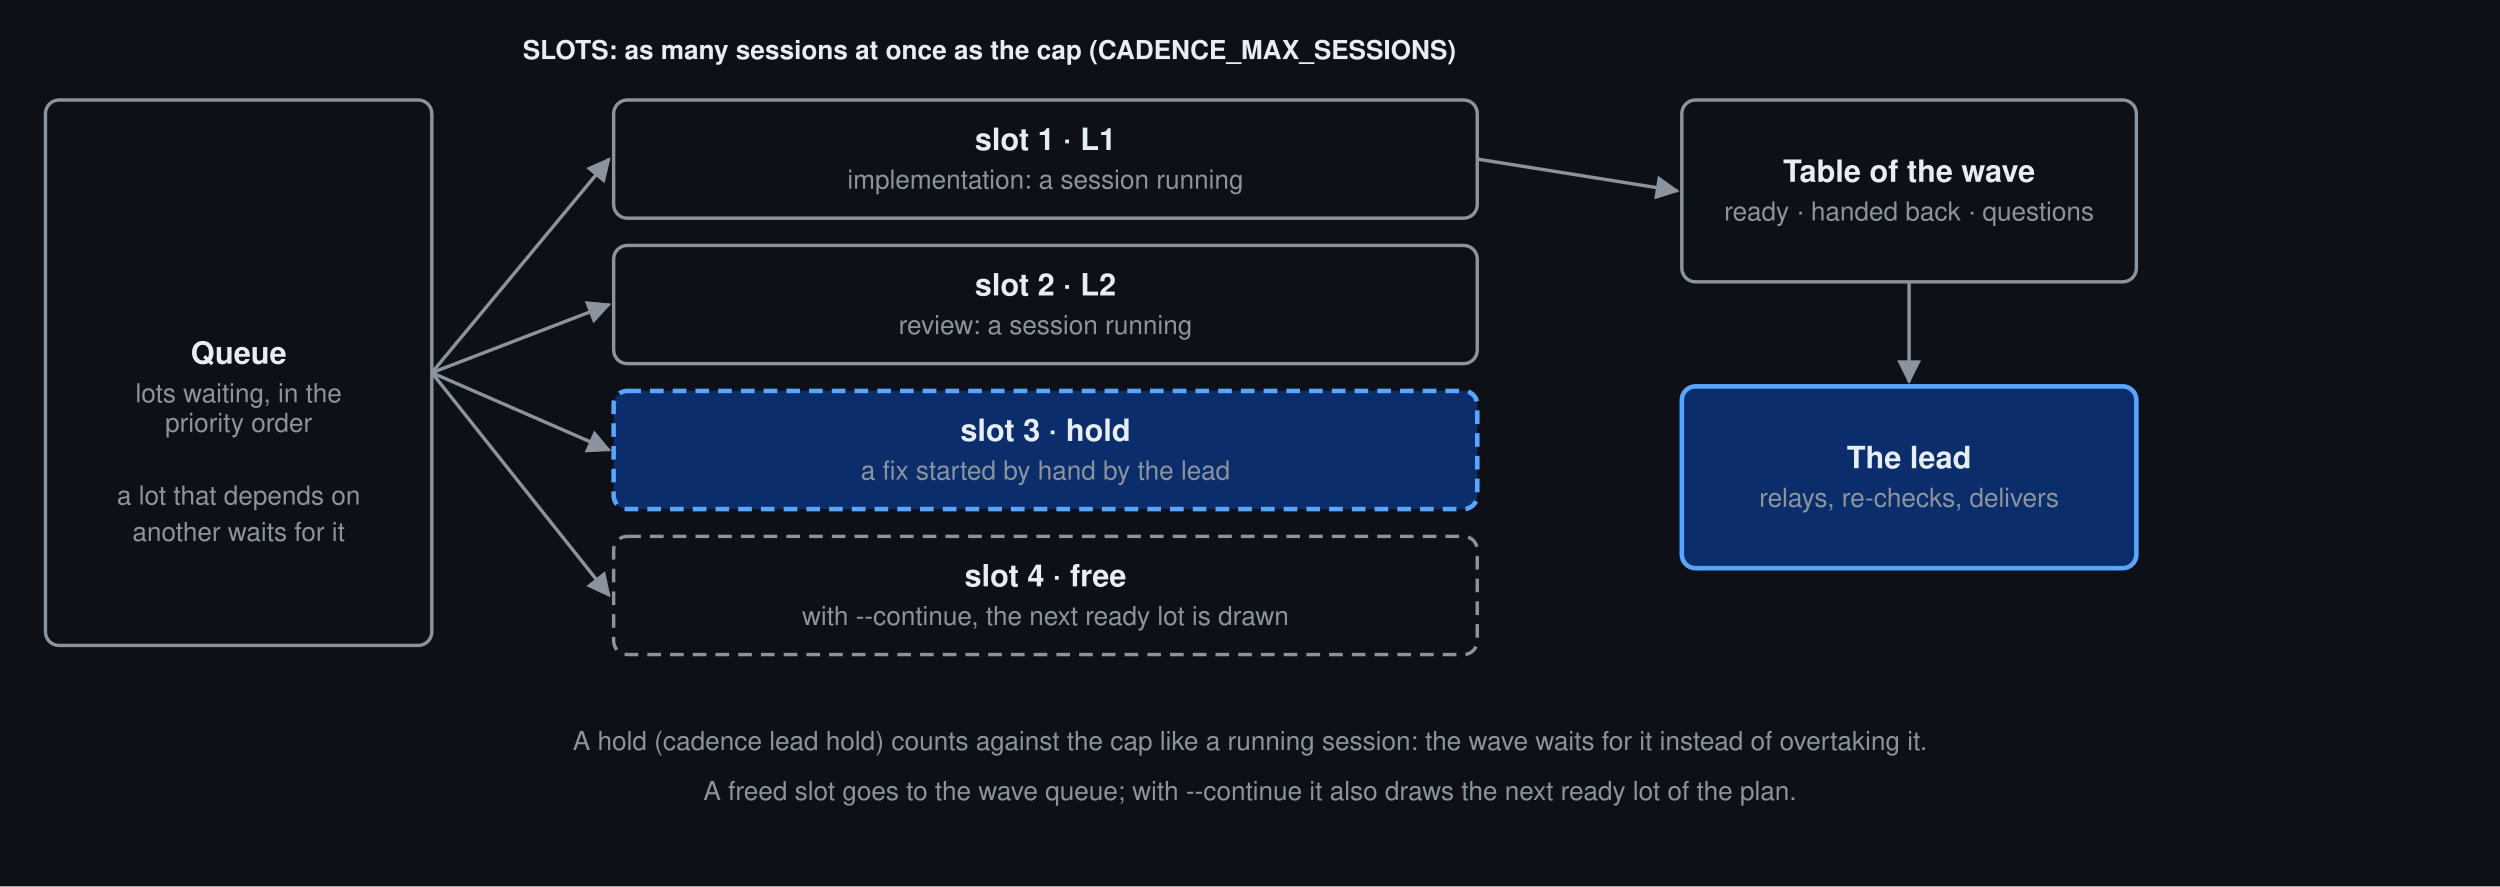
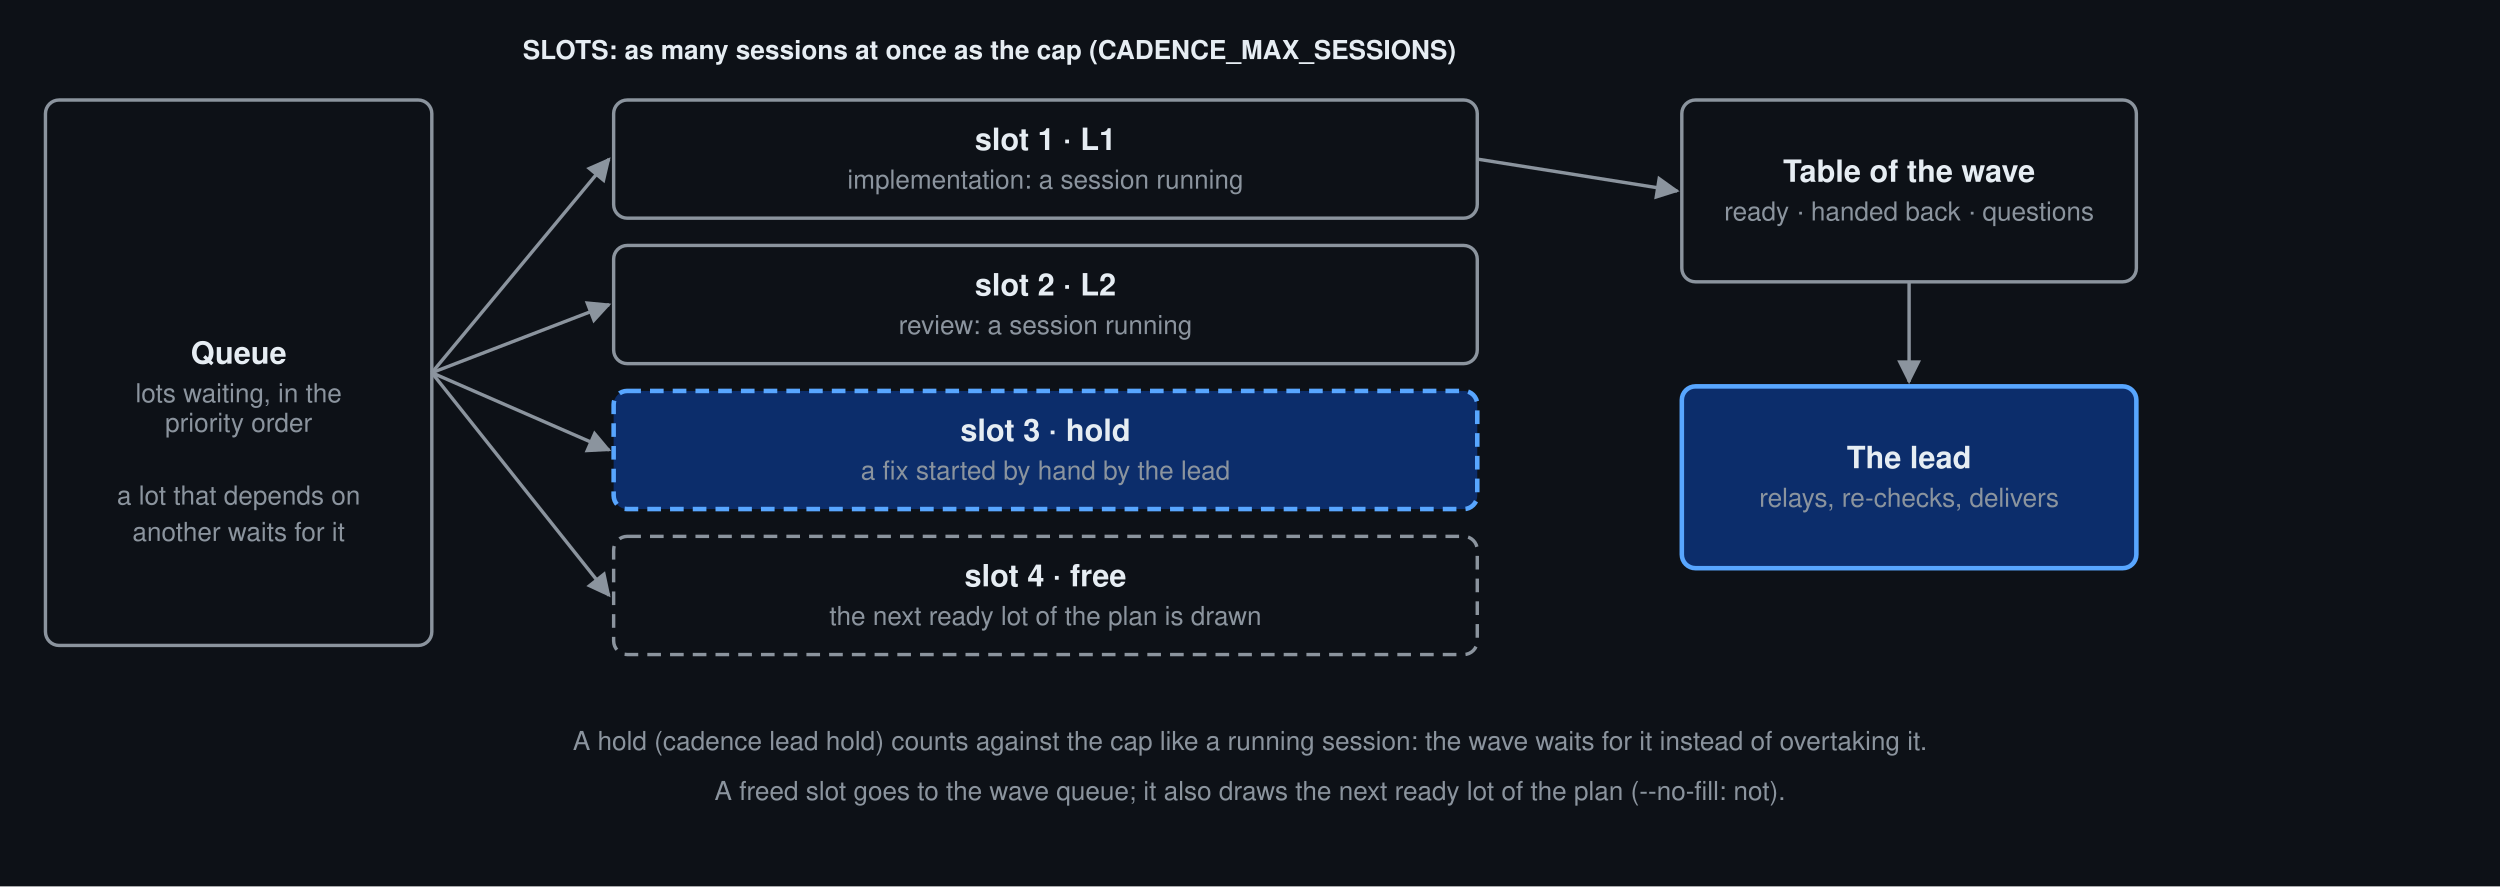
<svg xmlns="http://www.w3.org/2000/svg" viewBox="0 0 1100 390" width="1100" height="390" role="img" font-family="-apple-system,BlinkMacSystemFont,'Segoe UI',Helvetica,Arial,sans-serif" font-size="13" fill="#e6edf3">
  <defs>
    <marker id="arr" viewBox="0 0 10 10" refX="9" refY="5" markerWidth="7" markerHeight="7" orient="auto-start-reverse">
      <path d="M0,0 L10,5 L0,10 z" fill="#8b949e" />
    </marker>
  </defs>
  <rect width="1100" height="390" fill="#0d1117" />
  <rect x="20" y="44" width="170" height="240" rx="6" fill="#0d1117" stroke="#8b949e" stroke-width="1.5" />
  <text x="105" y="160" text-anchor="middle" font-weight="600" font-size="13.5" fill="#e6edf3">Queue</text>
  <text x="105" y="177" text-anchor="middle" font-size="11.5" fill="#8b949e">lots waiting, in the</text>
  <text x="105" y="190" text-anchor="middle" font-size="11.5" fill="#8b949e">priority order</text>
  <text x="105" y="222" text-anchor="middle" font-size="11.5" fill="#8b949e">a lot that depends on</text>
  <text x="105" y="238" text-anchor="middle" font-size="11.5" fill="#8b949e">another waits for it</text>
  <text x="230" y="26" text-anchor="start" font-size="11.5" font-weight="600" fill="#e6edf3">SLOTS: as many sessions at once as the cap (CADENCE_MAX_SESSIONS)</text>
  <rect x="270" y="44" width="380" height="52" rx="6" fill="#0d1117" stroke="#8b949e" stroke-width="1.5" />
  <text x="460" y="66" text-anchor="middle" font-weight="600" font-size="13.5" fill="#e6edf3">slot 1 · L1</text>
  <text x="460" y="83" text-anchor="middle" font-size="11.5" fill="#8b949e">implementation: a session running</text>
  <polyline points="190,164 268,70" fill="none" stroke="#8b949e" stroke-width="1.5" marker-end="url(#arr)" />
  <rect x="270" y="108" width="380" height="52" rx="6" fill="#0d1117" stroke="#8b949e" stroke-width="1.5" />
  <text x="460" y="130" text-anchor="middle" font-weight="600" font-size="13.5" fill="#e6edf3">slot 2 · L2</text>
  <text x="460" y="147" text-anchor="middle" font-size="11.5" fill="#8b949e">review: a session running</text>
  <polyline points="190,164 268,134" fill="none" stroke="#8b949e" stroke-width="1.5" marker-end="url(#arr)" />
  <rect x="270" y="172" width="380" height="52" rx="6" fill="#0c2d6b" stroke="#58a6ff" stroke-width="2" stroke-dasharray="6 4" />
  <text x="460" y="194" text-anchor="middle" font-weight="600" font-size="13.5" fill="#e6edf3">slot 3 · hold</text>
  <text x="460" y="211" text-anchor="middle" font-size="11.5" fill="#8b949e">a fix started by hand by the lead</text>
  <polyline points="190,164 268,198" fill="none" stroke="#8b949e" stroke-width="1.5" marker-end="url(#arr)" />
  <rect x="270" y="236" width="380" height="52" rx="6" fill="#0d1117" stroke="#8b949e" stroke-width="1.5" stroke-dasharray="6 4" />
  <text x="460" y="258" text-anchor="middle" font-weight="600" font-size="13.5" fill="#e6edf3">slot 4 · free</text>
-   <text x="460" y="275" text-anchor="middle" font-size="11.5" fill="#8b949e">with --continue, the next ready lot is drawn</text>
+   <text x="460" y="275" text-anchor="middle" font-size="11.5" fill="#8b949e">the next ready lot of the plan is drawn</text>
  <polyline points="190,164 268,262" fill="none" stroke="#8b949e" stroke-width="1.5" marker-end="url(#arr)" />
  <rect x="740" y="44" width="200" height="80" rx="6" fill="#0d1117" stroke="#8b949e" stroke-width="1.5" />
  <text x="840" y="80" text-anchor="middle" font-weight="600" font-size="13.5" fill="#e6edf3">Table of the wave</text>
  <text x="840" y="97" text-anchor="middle" font-size="11.5" fill="#8b949e">ready · handed back · questions</text>
  <polyline points="650,70 738,84" fill="none" stroke="#8b949e" stroke-width="1.5" marker-end="url(#arr)" />
  <rect x="740" y="170" width="200" height="80" rx="6" fill="#0c2d6b" stroke="#58a6ff" stroke-width="2" />
  <text x="840" y="206" text-anchor="middle" font-weight="600" font-size="13.5" fill="#e6edf3">The lead</text>
  <text x="840" y="223" text-anchor="middle" font-size="11.5" fill="#8b949e">relays, re-checks, delivers</text>
  <polyline points="840,124 840,168" fill="none" stroke="#8b949e" stroke-width="1.5" marker-end="url(#arr)" />
  <text x="550" y="330" text-anchor="middle" font-size="11.5" fill="#8b949e">A hold (cadence lead hold) counts against the cap like a running session: the wave waits for it instead of overtaking it.</text>
-   <text x="550" y="352" text-anchor="middle" font-size="11.5" fill="#8b949e">A freed slot goes to the wave queue; with --continue it also draws the next ready lot of the plan.</text>
+   <text x="550" y="352" text-anchor="middle" font-size="11.5" fill="#8b949e">A freed slot goes to the wave queue; it also draws the next ready lot of the plan (--no-fill: not).</text>
</svg>
